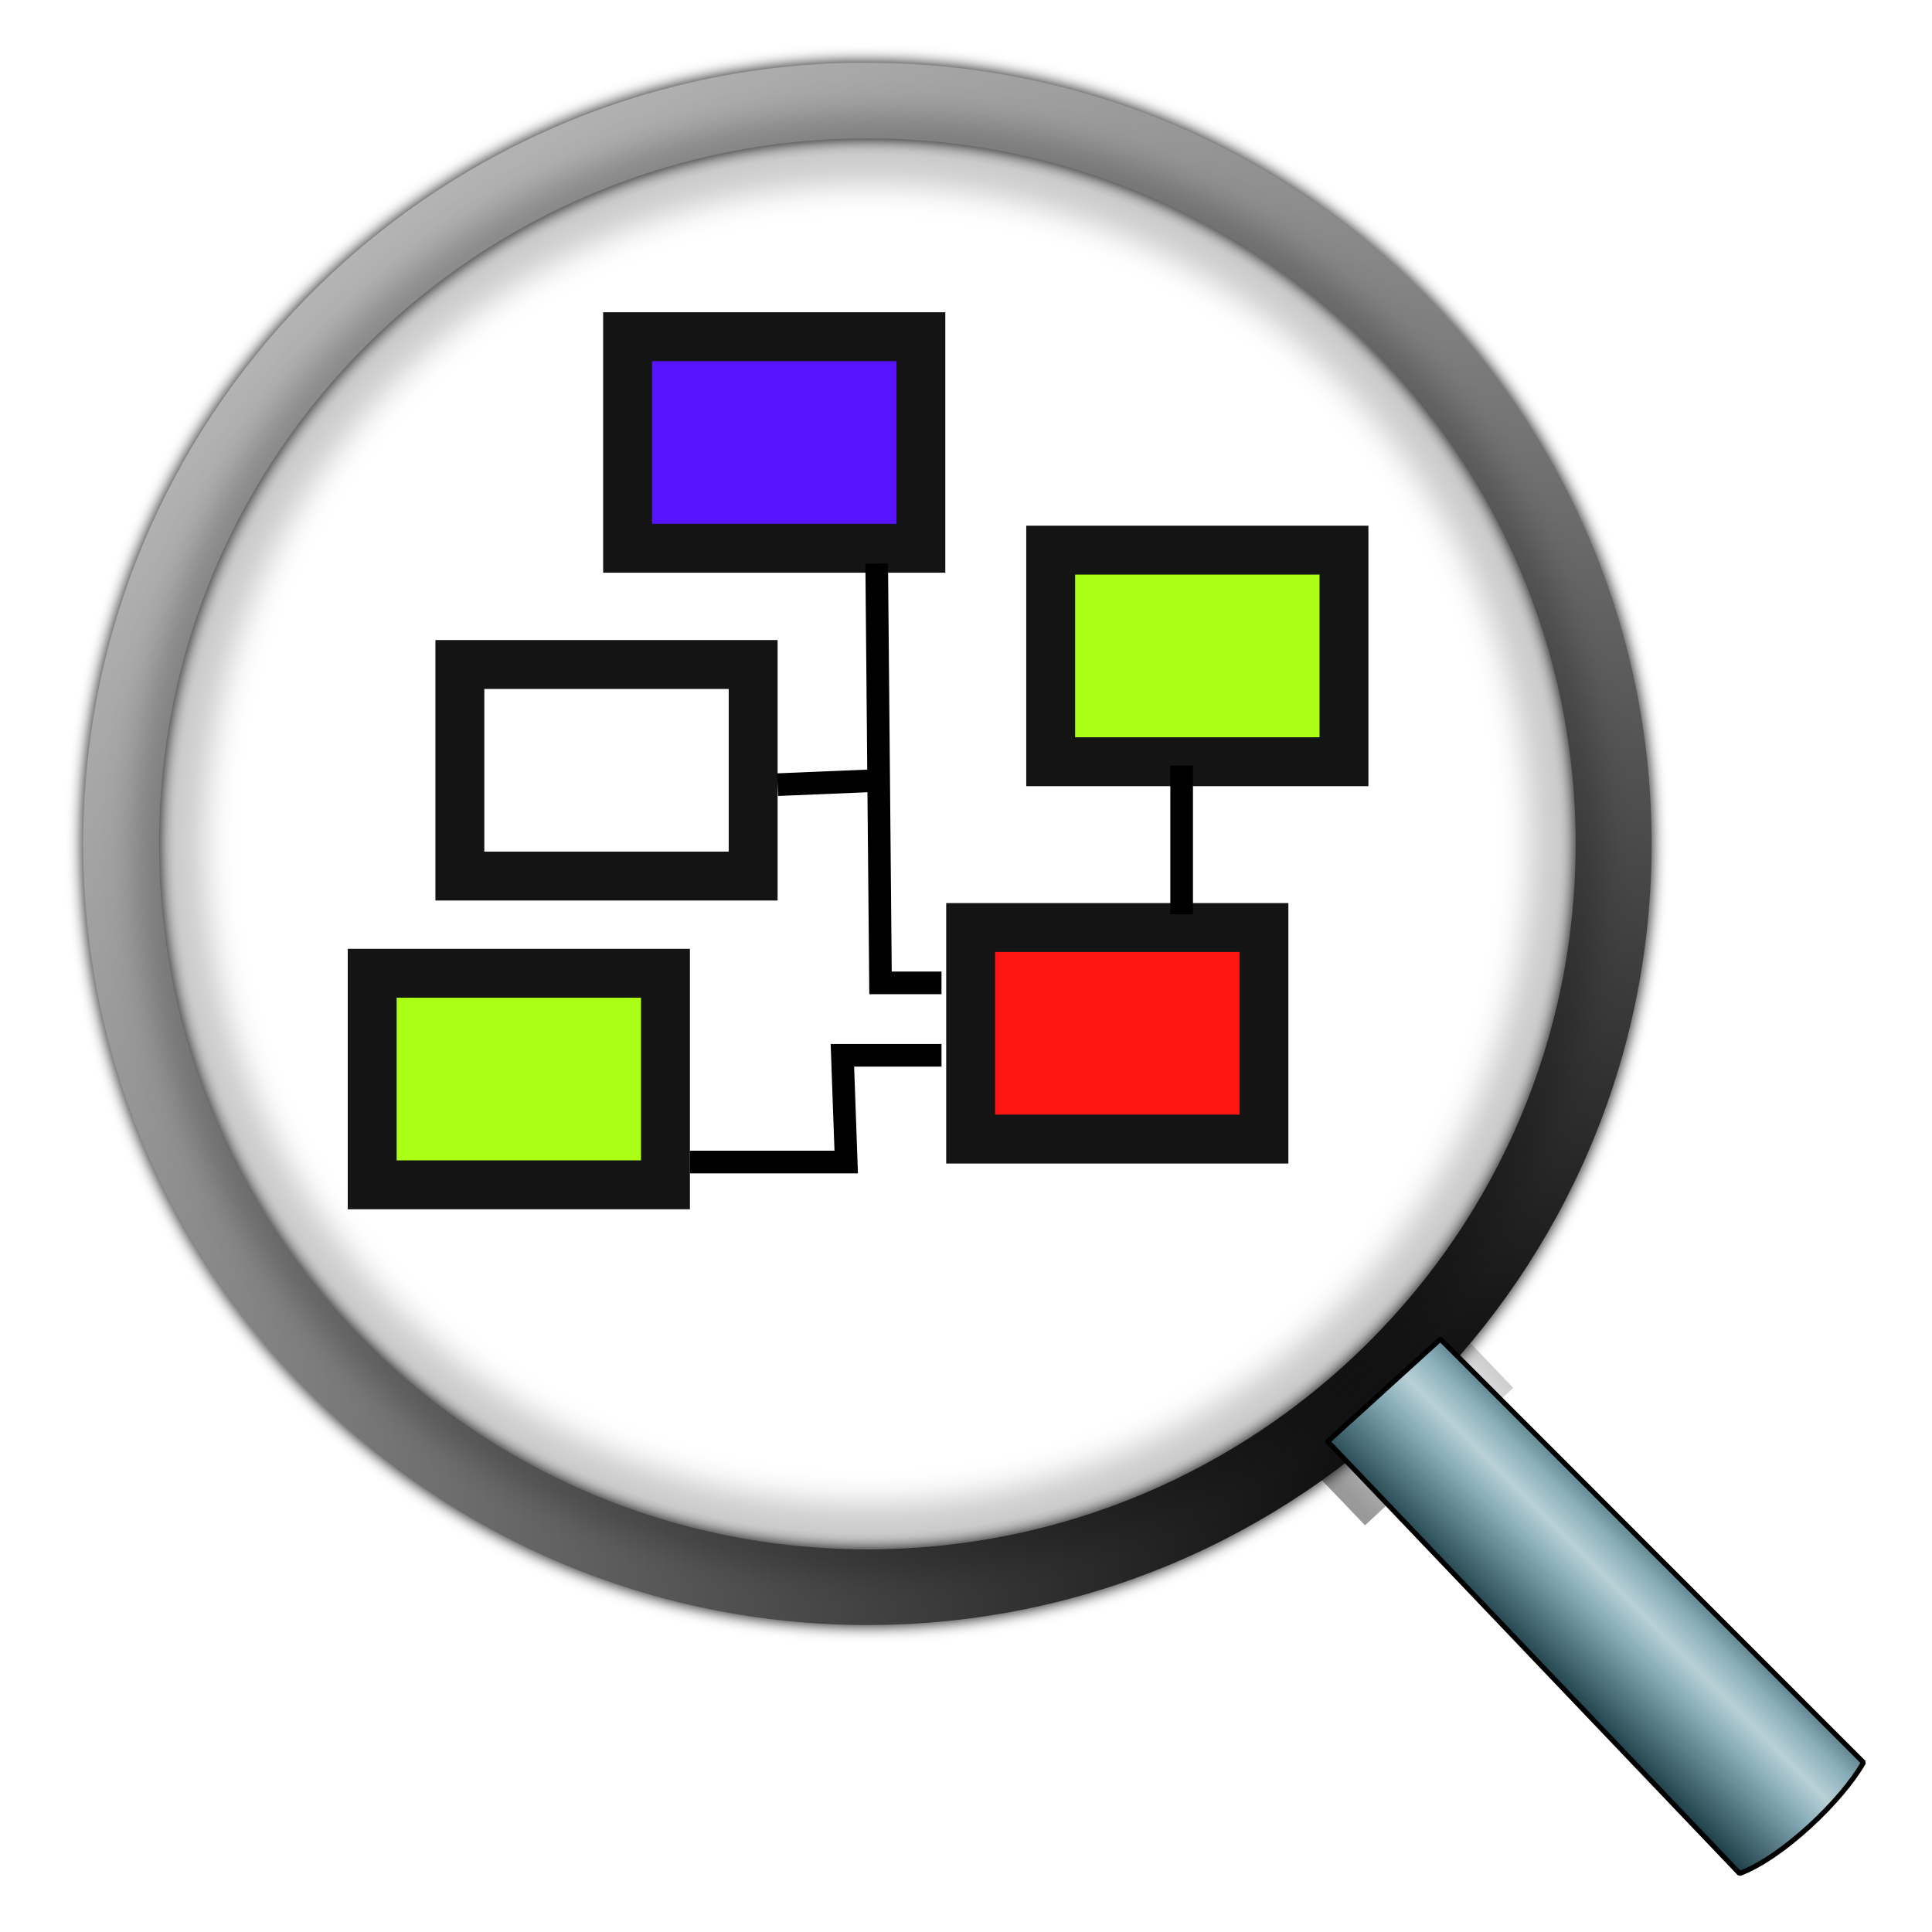
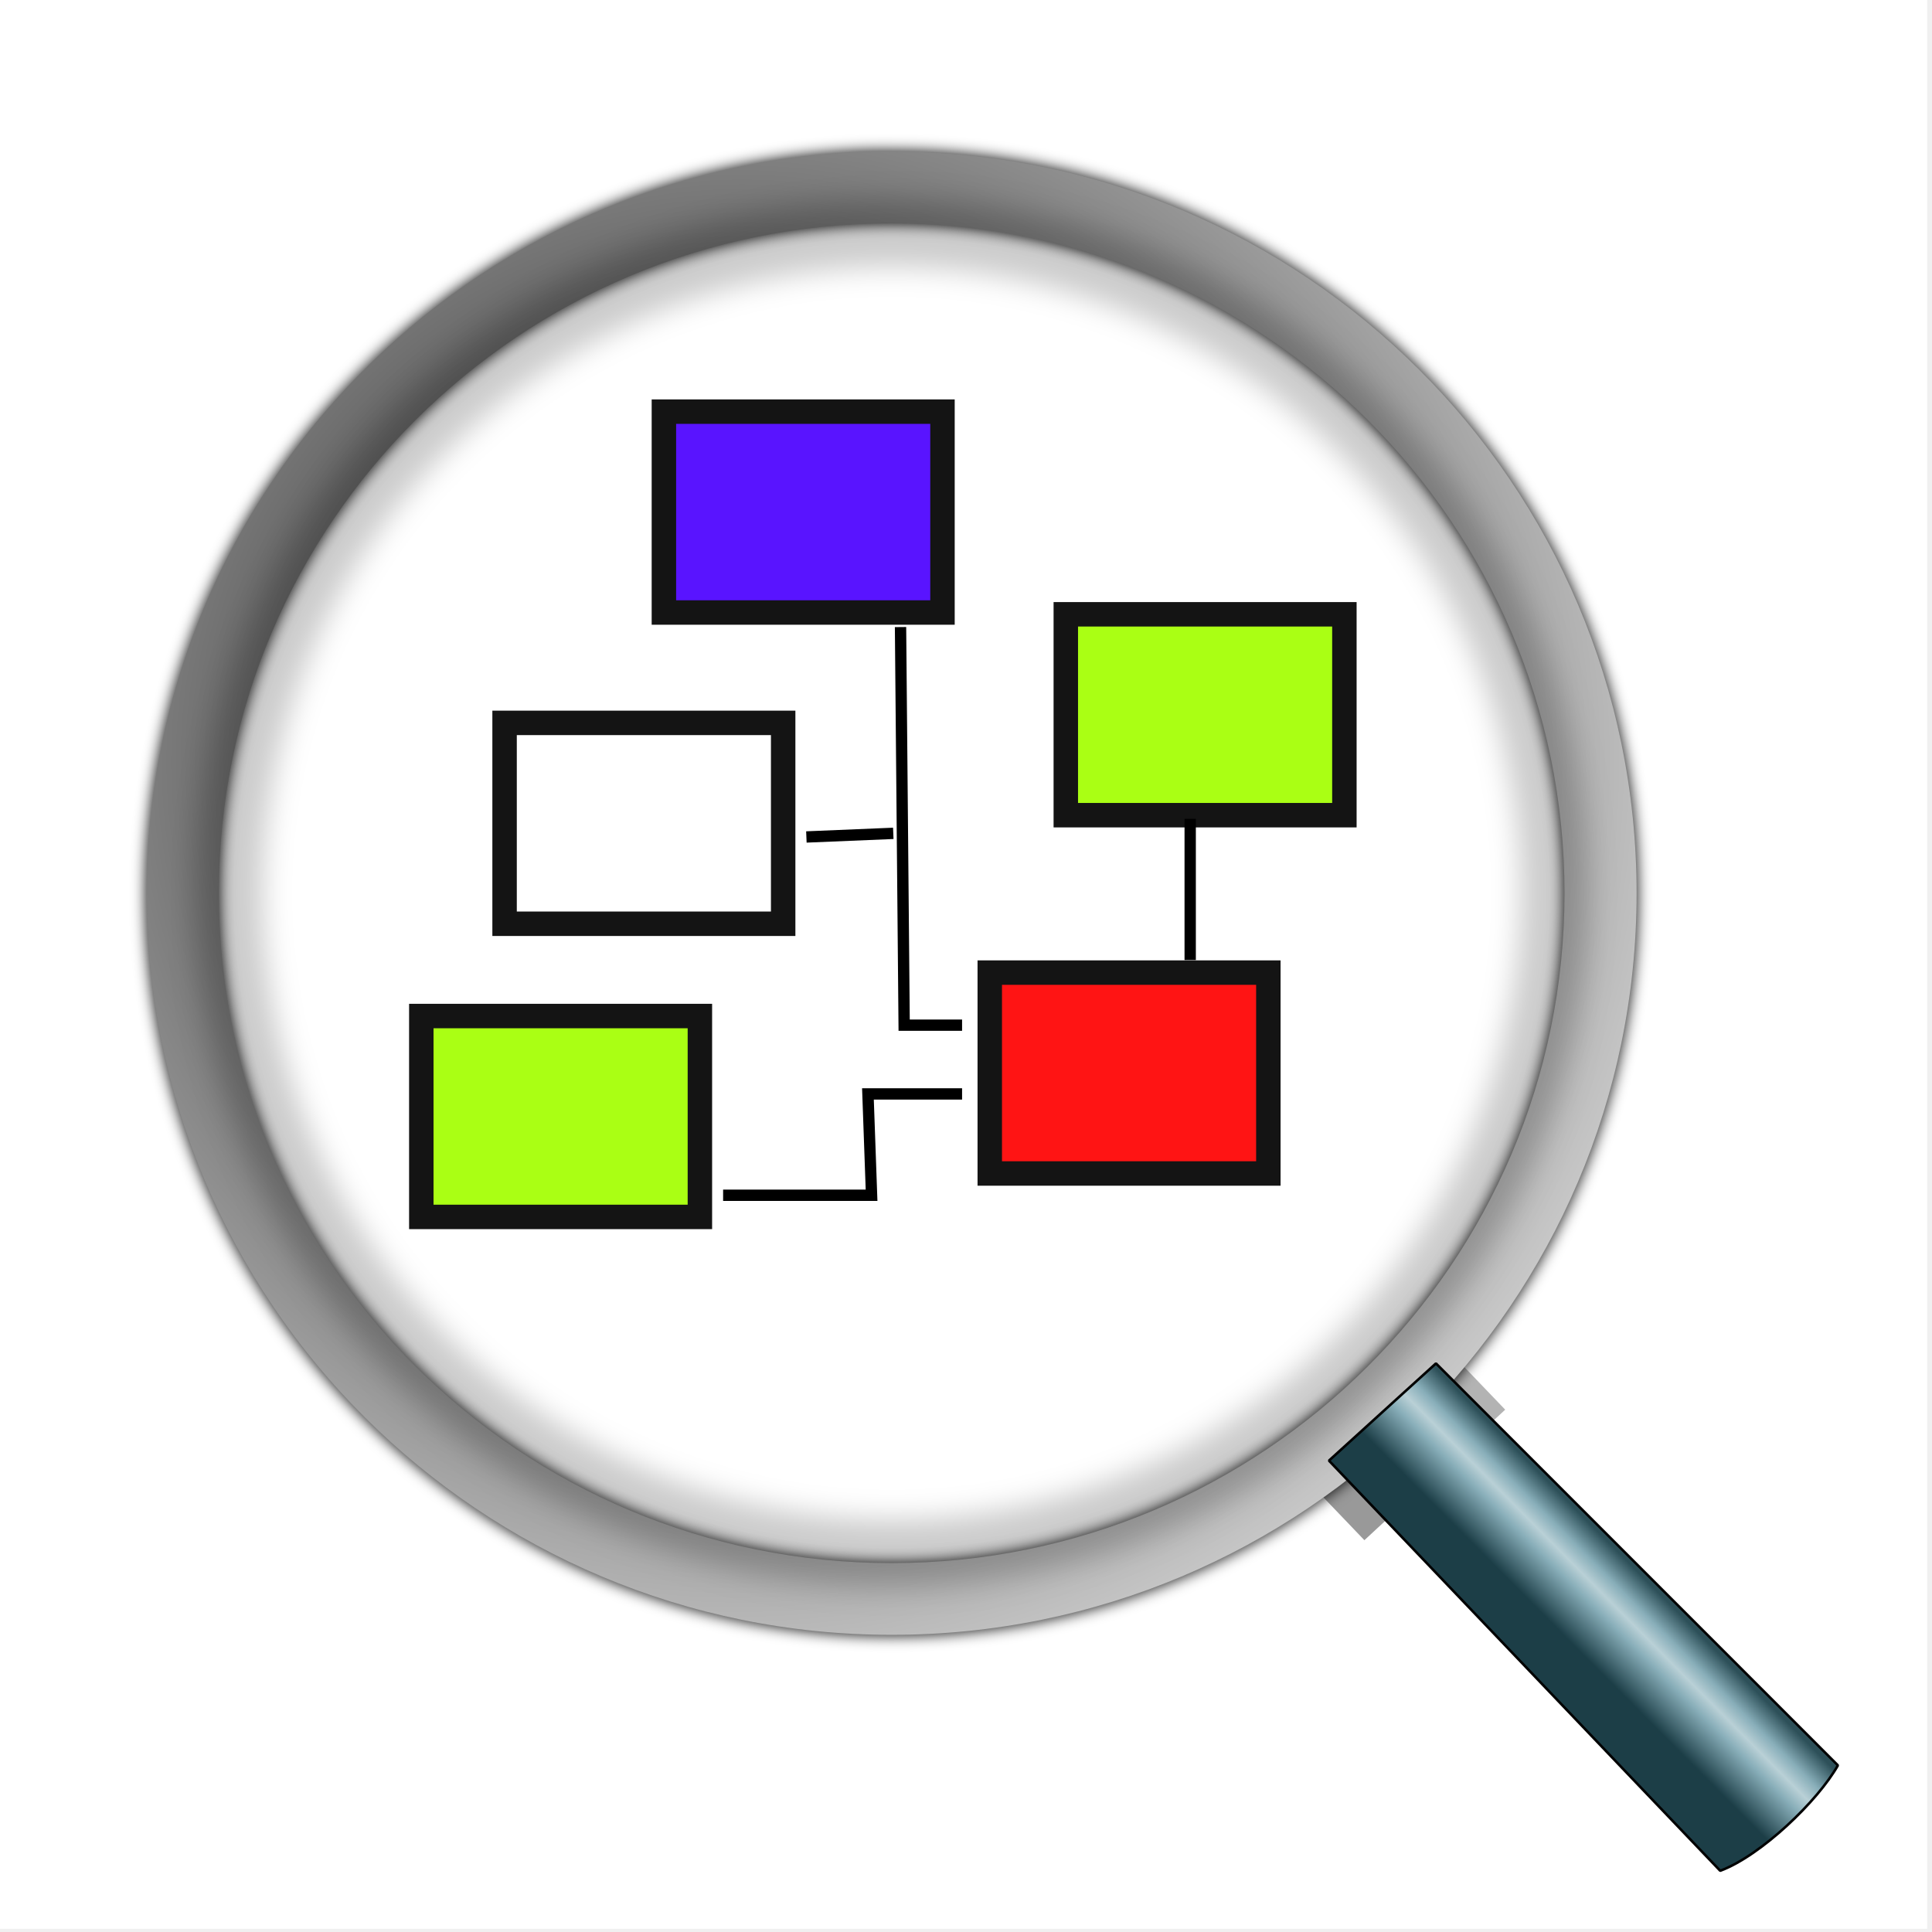
- <svg xmlns="http://www.w3.org/2000/svg" xmlns:xlink="http://www.w3.org/1999/xlink" width="512" height="512" id="svg3825" version="1.1">
+ <svg xmlns="http://www.w3.org/2000/svg" xmlns:xlink="http://www.w3.org/1999/xlink" width="1024" height="1024" id="svg3825" version="1.1">
  <defs id="defs3827">
-     <radialGradient r="77.5" gradientTransform="matrix(-1.5376 -2.6632 2.6658 -1.5391 315.77 494.99)" cx="123.17" cy="7.966" gradientUnits="userSpaceOnUse" id="radialGradient4445">
+     <radialGradient r="77.5" gradientTransform="matrix(-1.5376,-2.6632,2.6658,-1.5391,315.77,494.99)" cx="123.17" cy="7.966" gradientUnits="userSpaceOnUse" id="radialGradient4445">
      <stop offset="0" id="stop3861" />
      <stop offset="1" stop-color="#fff" id="stop3863" />
    </radialGradient>
-     <radialGradient r="63.571" gradientTransform="matrix(3.5098 -.30766 .30795 3.5131 -437.61 -122.81)" cx="168.98" cy="84.004" gradientUnits="userSpaceOnUse" id="radialGradient4443">
+     <radialGradient r="63.571" gradientTransform="matrix(3.5098,-0.30766,0.30795,3.5131,-437.61,-122.81)" cx="168.98" cy="84.004" gradientUnits="userSpaceOnUse" id="radialGradient4443">
      <stop offset="0" stop-opacity=".4" stop-color="#dcdcf7" id="stop4451" />
      <stop offset="1" stop-color="#dcdcf7" id="stop4453" />
    </radialGradient>
-     <linearGradient y2="97.025" x2="125.64" gradientTransform="translate(-82.69 -1.3263)" y1="37.357" gradientUnits="userSpaceOnUse" x1="217.86" id="linearGradient4441">
+     <linearGradient y2="97.025" x2="125.64" gradientTransform="translate(-82.69,-1.3263)" y1="37.357" gradientUnits="userSpaceOnUse" x1="217.86" id="linearGradient4441">
      <stop offset="0" stop-color="#fff" id="stop3808" />
      <stop offset="1" stop-opacity="0" stop-color="#fff" id="stop3810" />
    </linearGradient>
-     <linearGradient y2="110.64" x2="62.749" gradientTransform="translate(2.1429 .71429)" y1="132.79" gradientUnits="userSpaceOnUse" x1="38.214" id="linearGradient4439">
+     <linearGradient y2="110.64" x2="62.749" gradientTransform="translate(2.1429,0.71429)" y1="132.79" gradientUnits="userSpaceOnUse" x1="38.214" id="linearGradient4439">
      <stop offset="0" stop-color="#fff" id="stop3895" />
      <stop offset="1" stop-opacity="0" stop-color="#fff" id="stop3897" />
    </linearGradient>
-     <linearGradient y2="135.29" x2="149.56" gradientTransform="translate(2.1429 .71429)" y1="151.45" gradientUnits="userSpaceOnUse" x1="132.33" id="linearGradient4429">
+     <linearGradient y2="135.29" x2="149.56" gradientTransform="translate(2.1429,0.71429)" y1="151.45" gradientUnits="userSpaceOnUse" x1="132.33" id="linearGradient4429">
      <stop offset="0" stop-color="#999" id="stop4425" />
      <stop offset=".555" stop-color="#f2f2f2" id="stop4431" />
      <stop offset="1" stop-color="#b3b3b3" id="stop4427" />
    </linearGradient>
-     <linearGradient y2="177.52" y1="203.86" gradientTransform="translate(2.1429 .71429)" x2="199.41" gradientUnits="userSpaceOnUse" x1="171.43" id="linearGradient3983-997-724-991">
+     <linearGradient y2="177.52" y1="203.86" gradientTransform="translate(2.1429,0.71429)" x2="199.41" gradientUnits="userSpaceOnUse" x1="171.43" id="linearGradient3983-997-724-991">
      <stop offset="0" stop-color="#1c3e47" id="stop4348" />
      <stop offset=".428" stop-color="#88aeb9" id="stop4435" />
      <stop offset=".585" stop-color="#b9d0d6" id="stop4437" />
      <stop offset=".745" stop-color="#88aeb9" id="stop4350" />
      <stop offset="1" stop-color="#2d5059" id="stop4352" />
    </linearGradient>
    <filter id="filter3971">
      <feGaussianBlur stdDeviation="1.449" id="feGaussianBlur3973" />
    </filter>
    <filter id="filter3881">
      <feGaussianBlur stdDeviation="0.775" id="feGaussianBlur3883" />
    </filter>
    <radialGradient r="77.5" gradientTransform="matrix(-1.5376,-2.6632,2.6658,-1.5391,315.77,494.99)" cx="123.17" cy="7.966" gradientUnits="userSpaceOnUse" id="radialGradient4445-9">
      <stop offset="0" id="stop3861-7" />
      <stop offset="1" stop-color="#fff" id="stop3863-4" />
    </radialGradient>
    <radialGradient r="63.571" gradientTransform="matrix(3.5098,-0.30766,0.30795,3.5131,-437.61,-122.81)" cx="168.98" cy="84.004" gradientUnits="userSpaceOnUse" id="radialGradient4443-3">
      <stop offset="0" stop-opacity=".4" stop-color="#dcdcf7" id="stop4451-4" />
      <stop offset="1" stop-color="#dcdcf7" id="stop4453-6" />
    </radialGradient>
    <linearGradient y2="97.025" x2="125.64" gradientTransform="translate(-82.69,-1.3263)" y1="37.357" gradientUnits="userSpaceOnUse" x1="217.86" id="linearGradient4441-4">
      <stop offset="0" stop-color="#fff" id="stop3808-0" />
      <stop offset="1" stop-opacity="0" stop-color="#fff" id="stop3810-6" />
    </linearGradient>
    <linearGradient y2="110.64" x2="62.749" gradientTransform="translate(2.1429,0.71429)" y1="132.79" gradientUnits="userSpaceOnUse" x1="38.214" id="linearGradient4439-3">
      <stop offset="0" stop-color="#fff" id="stop3895-9" />
      <stop offset="1" stop-opacity="0" stop-color="#fff" id="stop3897-8" />
    </linearGradient>
    <linearGradient y2="135.29" x2="149.56" gradientTransform="translate(2.1429,0.71429)" y1="151.45" gradientUnits="userSpaceOnUse" x1="132.33" id="linearGradient4429-9">
      <stop offset="0" stop-color="#999" id="stop4425-6" />
      <stop offset=".555" stop-color="#f2f2f2" id="stop4431-1" />
      <stop offset="1" stop-color="#b3b3b3" id="stop4427-7" />
    </linearGradient>
    <linearGradient y2="177.52" y1="203.86" gradientTransform="translate(2.1429,0.71429)" x2="199.41" gradientUnits="userSpaceOnUse" x1="171.43" id="linearGradient3983-997-724-991-1">
      <stop offset="0" stop-color="#1c3e47" id="stop4348-2" />
      <stop offset=".428" stop-color="#88aeb9" id="stop4435-8" />
      <stop offset=".585" stop-color="#b9d0d6" id="stop4437-3" />
      <stop offset=".745" stop-color="#88aeb9" id="stop4350-9" />
      <stop offset="1" stop-color="#2d5059" id="stop4352-9" />
    </linearGradient>
    <filter id="filter3971-4">
      <feGaussianBlur stdDeviation="1.449" id="feGaussianBlur3973-8" />
    </filter>
    <filter id="filter3881-4">
      <feGaussianBlur stdDeviation="0.775" id="feGaussianBlur3883-3" />
    </filter>
    <filter id="filter3881-4-3">
      <feGaussianBlur id="feGaussianBlur3883-3-4" stdDeviation="0.775" />
    </filter>
    <filter id="filter3971-4-9">
      <feGaussianBlur id="feGaussianBlur3973-8-4" stdDeviation="1.449" />
    </filter>
    <linearGradient id="linearGradient3983-997-724-991-1-5" x1="171.43" gradientUnits="userSpaceOnUse" x2="199.41" gradientTransform="translate(2.1429,0.71429)" y1="203.86" y2="177.52">
      <stop id="stop4348-2-5" stop-color="#1c3e47" offset="0" />
      <stop id="stop4435-8-1" stop-color="#88aeb9" offset=".428" />
      <stop id="stop4437-3-1" stop-color="#b9d0d6" offset=".585" />
      <stop id="stop4350-9-2" stop-color="#88aeb9" offset=".745" />
      <stop id="stop4352-9-2" stop-color="#2d5059" offset="1" />
    </linearGradient>
    <linearGradient id="linearGradient4429-9-7" x1="132.33" gradientUnits="userSpaceOnUse" y1="151.45" gradientTransform="translate(2.1429,0.71429)" x2="149.56" y2="135.29">
      <stop id="stop4425-6-1" stop-color="#999" offset="0" />
      <stop id="stop4431-1-9" stop-color="#f2f2f2" offset=".555" />
      <stop id="stop4427-7-8" stop-color="#b3b3b3" offset="1" />
    </linearGradient>
    <linearGradient id="linearGradient4439-3-1" x1="38.214" gradientUnits="userSpaceOnUse" y1="132.79" gradientTransform="translate(2.1429,0.71429)" x2="62.749" y2="110.64">
      <stop id="stop3895-9-7" stop-color="#fff" offset="0" />
      <stop id="stop3897-8-5" stop-color="#fff" stop-opacity="0" offset="1" />
    </linearGradient>
    <linearGradient id="linearGradient4441-4-2" x1="217.86" gradientUnits="userSpaceOnUse" y1="37.357" gradientTransform="translate(-82.69,-1.3263)" x2="125.64" y2="97.025">
      <stop id="stop3808-0-4" stop-color="#fff" offset="0" />
      <stop id="stop3810-6-8" stop-color="#fff" stop-opacity="0" offset="1" />
    </linearGradient>
    <radialGradient id="radialGradient4443-3-8" gradientUnits="userSpaceOnUse" cy="84.004" cx="168.98" gradientTransform="matrix(3.5098,-0.30766,0.30795,3.5131,-437.61,-122.81)" r="63.571">
      <stop id="stop4451-4-6" stop-color="#dcdcf7" stop-opacity=".4" offset="0" />
      <stop id="stop4453-6-6" stop-color="#dcdcf7" offset="1" />
    </radialGradient>
    <radialGradient id="radialGradient4445-9-9" gradientUnits="userSpaceOnUse" cy="7.966" cx="123.17" gradientTransform="matrix(-1.5376,-2.6632,2.6658,-1.5391,315.77,494.99)" r="77.5">
      <stop id="stop3861-7-4" offset="0" />
      <stop id="stop3863-4-8" stop-color="#fff" offset="1" />
    </radialGradient>
    <filter id="filter3881-0">
      <feGaussianBlur id="feGaussianBlur3883-6" stdDeviation="0.775" />
    </filter>
    <filter id="filter3971-9">
      <feGaussianBlur id="feGaussianBlur3973-4" stdDeviation="1.449" />
    </filter>
-     <linearGradient id="linearGradient3983-997-724-991-2" x1="171.43" gradientUnits="userSpaceOnUse" x2="199.41" gradientTransform="translate(2.1429 .71429)" y1="203.86" y2="177.52">
+     <linearGradient id="linearGradient3983-997-724-991-2" x1="171.43" gradientUnits="userSpaceOnUse" x2="199.41" gradientTransform="translate(2.1429,0.71429)" y1="203.86" y2="177.52">
      <stop id="stop4348-0" stop-color="#1c3e47" offset="0" />
      <stop id="stop4435-3" stop-color="#88aeb9" offset=".428" />
      <stop id="stop4437-9" stop-color="#b9d0d6" offset=".585" />
      <stop id="stop4350-2" stop-color="#88aeb9" offset=".745" />
      <stop id="stop4352-0" stop-color="#2d5059" offset="1" />
    </linearGradient>
-     <linearGradient id="linearGradient4429-4" x1="132.33" gradientUnits="userSpaceOnUse" y1="151.45" gradientTransform="translate(2.1429 .71429)" x2="149.56" y2="135.29">
+     <linearGradient id="linearGradient4429-4" x1="132.33" gradientUnits="userSpaceOnUse" y1="151.45" gradientTransform="translate(2.1429,0.71429)" x2="149.56" y2="135.29">
      <stop id="stop4425-3" stop-color="#999" offset="0" />
      <stop id="stop4431-9" stop-color="#f2f2f2" offset=".555" />
      <stop id="stop4427-1" stop-color="#b3b3b3" offset="1" />
    </linearGradient>
-     <linearGradient id="linearGradient4439-5" x1="38.214" gradientUnits="userSpaceOnUse" y1="132.79" gradientTransform="translate(2.1429 .71429)" x2="62.749" y2="110.64">
+     <linearGradient id="linearGradient4439-5" x1="38.214" gradientUnits="userSpaceOnUse" y1="132.79" gradientTransform="translate(2.1429,0.71429)" x2="62.749" y2="110.64">
      <stop id="stop3895-4" stop-color="#fff" offset="0" />
      <stop id="stop3897-3" stop-color="#fff" stop-opacity="0" offset="1" />
    </linearGradient>
-     <linearGradient id="linearGradient4441-9" x1="217.86" gradientUnits="userSpaceOnUse" y1="37.357" gradientTransform="translate(-82.69 -1.3263)" x2="125.64" y2="97.025">
+     <linearGradient id="linearGradient4441-9" x1="217.86" gradientUnits="userSpaceOnUse" y1="37.357" gradientTransform="translate(-82.69,-1.3263)" x2="125.64" y2="97.025">
      <stop id="stop3808-1" stop-color="#fff" offset="0" />
      <stop id="stop3810-5" stop-color="#fff" stop-opacity="0" offset="1" />
    </linearGradient>
-     <radialGradient id="radialGradient4443-9" gradientUnits="userSpaceOnUse" cy="84.004" cx="168.98" gradientTransform="matrix(3.5098 -.30766 .30795 3.5131 -437.61 -122.81)" r="63.571">
+     <radialGradient id="radialGradient4443-9" gradientUnits="userSpaceOnUse" cy="84.004" cx="168.98" gradientTransform="matrix(3.5098,-0.30766,0.30795,3.5131,-437.61,-122.81)" r="63.571">
      <stop id="stop4451-1" stop-color="#dcdcf7" stop-opacity=".4" offset="0" />
      <stop id="stop4453-1" stop-color="#dcdcf7" offset="1" />
    </radialGradient>
-     <radialGradient id="radialGradient4445-5" gradientUnits="userSpaceOnUse" cy="7.966" cx="123.17" gradientTransform="matrix(-1.5376 -2.6632 2.6658 -1.5391 315.77 494.99)" r="77.5">
+     <radialGradient id="radialGradient4445-5" gradientUnits="userSpaceOnUse" cy="7.966" cx="123.17" gradientTransform="matrix(-1.5376,-2.6632,2.6658,-1.5391,315.77,494.99)" r="77.5">
      <stop id="stop3861-75" offset="0" />
      <stop id="stop3863-7" stop-color="#fff" offset="1" />
    </radialGradient>
-     <linearGradient xlink:href="#linearGradient3983-997-724-991-2" id="linearGradient6174" gradientUnits="userSpaceOnUse" gradientTransform="matrix(1.373718,0,0,1.30184,172.7048,718.1976)" x1="171.43" y1="203.86" x2="199.41" y2="177.52" />
+     <linearGradient xlink:href="#linearGradient3983-997-724-991-2" id="linearGradient6174" gradientUnits="userSpaceOnUse" gradientTransform="matrix(1.373718,0,0,1.30184,172.7048,206.1976)" x1="171.43" y1="203.86" x2="199.41" y2="177.52" />
    <linearGradient xlink:href="#linearGradient4439-5" id="linearGradient6178" gradientUnits="userSpaceOnUse" gradientTransform="matrix(2.681656,0,0,2.67096,2.814531,532.6554)" x1="38.214" y1="132.79" x2="62.749" y2="110.64" />
    <linearGradient xlink:href="#linearGradient4441-9" id="linearGradient6181" gradientUnits="userSpaceOnUse" gradientTransform="matrix(2.681656,0,0,2.67096,-224.6781,527.2051)" x1="217.86" y1="37.357" x2="125.64" y2="97.025" />
-     <radialGradient xlink:href="#radialGradient4445-5" id="radialGradient6184" gradientUnits="userSpaceOnUse" gradientTransform="matrix(-4.123314,-7.113301,7.148758,-4.110875,843.8545,1852.846)" cx="123.17" cy="7.966" r="77.5" />
-     <linearGradient xlink:href="#linearGradient4429-4" id="linearGradient6188" gradientUnits="userSpaceOnUse" gradientTransform="matrix(2.681656,0,0,2.67096,2.814531,532.6554)" x1="132.33" y1="151.45" x2="149.56" y2="135.29" />
+     <radialGradient xlink:href="#radialGradient4445-5" id="radialGradient6184" gradientUnits="userSpaceOnUse" gradientTransform="matrix(-4.123314,-7.113301,7.148758,-4.110875,843.8545,1340.846)" cx="123.17" cy="7.966" r="77.5" />
+     <linearGradient xlink:href="#linearGradient4429-4" id="linearGradient6188" gradientUnits="userSpaceOnUse" gradientTransform="matrix(2.681656,0,0,2.67096,2.81453,20.65545)" x1="132.33" y1="151.45" x2="149.56" y2="135.29" />
+     <linearGradient xlink:href="#radialGradient4445-9-9" id="linearGradient4270" x1="1018.013" y1="676.362" x2="107.428" y2="210.839" gradientUnits="userSpaceOnUse" spreadMethod="pad" />
  </defs>
-   <g id="layer1" transform="translate(0,-540.3622)">
-     <rect style="opacity:1;fill:#ffffff;fill-opacity:1;fill-rule:nonzero;stroke:none;stroke-width:1;stroke-linecap:butt;stroke-linejoin:round;stroke-miterlimit:10;stroke-dasharray:none;stroke-opacity:1" id="rect4258" width="512" height="512" x="0" y="540.362" />
-     <path style="fill:url(#linearGradient6188);fill-rule:evenodd" id="path4421" d="m 348.204,930.43 13.542,14.156 39.286,-36.432 -13.569,-14.156 -39.259,36.432 z" />
-     <path style="filter:url(#filter3881-0)" id="path3871" d="m 162.885,560.449 c -41.857,1.062 -75.5,35.388 -75.5,77.5 3e-4,42.78 34.72,77.5 77.5,77.5 42.78,0 77.5,-34.72 77.5,-77.5 0,-42.78 -34.72,-77.5 -77.5,-77.5 -0.668,-10e-5 -1.335,-0.017 -2,-10e-5 z m 2,7.5 c 38.64,0 70,31.36 70,70 0,38.64 -31.36,70 -70,70 -38.64,0 -70,-31.36 -70,-70 0,-38.64 31.36,-70 70,-70 z" transform="matrix(2.681656,0,0,2.67096,-212.3029,-939.935)" />
-     <path style="fill:url(#radialGradient6184)" id="path3790" d="M 224.499,557.003 C 112.253,559.84 22.034,651.523 22.034,764.002 c 8.05e-4,114.264 93.107,206.999 207.828,206.999 114.721,0 207.828,-92.736 207.828,-206.999 0,-114.264 -93.107,-206.999 -207.828,-206.999 -1.791,-2.7e-4 -3.58,-0.045 -5.363,-2.7e-4 z m 5.363,20.032 c 103.619,0 187.716,83.761 187.716,186.967 0,103.206 -84.097,186.967 -187.716,186.967 -103.619,0 -187.716,-83.761 -187.716,-186.967 0,-103.206 84.097,-186.967 187.716,-186.967 z" />
-     <path style="opacity:0.2;filter:url(#filter3971-9)" id="path3845" d="m 163.016,565.499 c -39.13,0.993 -70.58,33.082 -70.58,72.45 0,39.99 32.457,72.45 72.45,72.45 39.989,0 72.449,-32.46 72.449,-72.45 0,-39.992 -32.46,-72.45 -72.449,-72.45 -0.625,0 -1.249,-0.016 -1.87,0 z m 1.87,7.011 c 36.119,0 65.439,29.317 65.439,65.439 0,36.12 -29.32,65.44 -65.439,65.44 -36.122,0 -65.439,-29.32 -65.439,-65.44 0,-36.122 29.317,-65.439 65.439,-65.439 z" transform="matrix(2.681656,0,0,2.67096,-212.3029,-939.935)" />
-     <path style="fill:url(#linearGradient6174);fill-rule:evenodd;stroke:#000000;stroke-width:1.337px;stroke-linejoin:bevel" id="path3975" d="m 351.861,922.373 109.156,114.484 c 11.443,-4.27 27.282,-19.554 32.832,-29.422 l -112.137,-112.193 -29.851,27.13 z" />
-     <rect style="opacity:0.919;color:#000000;fill:#ff0000;fill-opacity:1;fill-rule:nonzero;stroke:#000000;stroke-width:12.956;stroke-linecap:butt;stroke-linejoin:miter;stroke-miterlimit:4.525;stroke-opacity:1;stroke-dasharray:none;stroke-dashoffset:0;marker:none;visibility:visible;display:inline;overflow:visible;enable-background:accumulate" id="rect3018" width="77.722" height="56.068" x="257.231" y="786.164" />
-     <rect y="716.463" x="121.871" height="56.068" width="77.722" id="rect6194" style="opacity:0.919;color:#000000;fill:#ffffff;fill-opacity:1;fill-rule:nonzero;stroke:#000000;stroke-width:12.956;stroke-linecap:butt;stroke-linejoin:miter;stroke-miterlimit:4.525;stroke-opacity:1;stroke-dasharray:none;stroke-dashoffset:0;marker:none;visibility:visible;display:inline;overflow:visible;enable-background:accumulate" />
-     <rect style="opacity:0.919;color:#000000;fill:#a3ff00;fill-opacity:1;fill-rule:nonzero;stroke:#000000;stroke-width:12.956;stroke-linecap:butt;stroke-linejoin:miter;stroke-miterlimit:4.525;stroke-opacity:1;stroke-dasharray:none;stroke-dashoffset:0;marker:none;visibility:visible;display:inline;overflow:visible;enable-background:accumulate" id="rect6196" width="77.722" height="56.068" x="98.637" y="798.285" />
-     <rect y="686.158" x="278.444" height="56.068" width="77.722" id="rect6198" style="opacity:0.919;color:#000000;fill:#a3ff00;fill-opacity:1;fill-rule:nonzero;stroke:#000000;stroke-width:12.956;stroke-linecap:butt;stroke-linejoin:miter;stroke-miterlimit:4.525;stroke-opacity:1;stroke-dasharray:none;stroke-dashoffset:0;marker:none;visibility:visible;display:inline;overflow:visible;enable-background:accumulate" />
-     <rect y="629.59" x="166.318" height="56.068" width="77.722" id="rect6200" style="opacity:0.919;color:#000000;fill:#4b00ff;fill-opacity:1;fill-rule:nonzero;stroke:#000000;stroke-width:12.956;stroke-linecap:butt;stroke-linejoin:miter;stroke-miterlimit:4.525;stroke-opacity:1;stroke-dasharray:none;stroke-dashoffset:0;marker:none;visibility:visible;display:inline;overflow:visible;enable-background:accumulate" />
-     <path style="fill:none;stroke:#000000;stroke-width:6;stroke-linecap:butt;stroke-linejoin:miter;stroke-opacity:1;stroke-miterlimit:4;stroke-dasharray:none" d="m 232.335,149.355 1.01,111.117 16.162,0" id="path6202" transform="translate(0,540.3622)" />
-     <path style="fill:none;stroke:#000000;stroke-width:6;stroke-linecap:butt;stroke-linejoin:miter;stroke-opacity:1;stroke-miterlimit:4;stroke-dasharray:none" d="m 206.071,207.944 24.244,-1.01" id="path6204" transform="translate(0,540.3622)" />
-     <path style="fill:none;stroke:#000000;stroke-width:6;stroke-linecap:butt;stroke-linejoin:miter;stroke-opacity:1;stroke-miterlimit:4;stroke-dasharray:none" d="m 182.838,307.949 41.416,0 -1.01,-28.284 26.264,0" id="path6206" transform="translate(0,540.3622)" />
-     <path style="fill:none;stroke:#000000;stroke-width:6;stroke-linecap:butt;stroke-linejoin:miter;stroke-opacity:1;stroke-miterlimit:4;stroke-dasharray:none" d="m 313.147,202.893 0,39.396" id="path6210" transform="translate(0,540.3622)" />
-     <rect style="opacity:0.034;color:#000000;fill:#ffffff;fill-opacity:0;fill-rule:nonzero;stroke:none;stroke-width:6;stroke-linecap:butt;stroke-linejoin:miter;stroke-miterlimit:4;stroke-opacity:1;stroke-dasharray:none;stroke-dashoffset:0;marker:none;visibility:visible;display:inline;overflow:visible;enable-background:accumulate" id="rect6214" width="503.056" height="506.086" x="5.051" y="5.914" transform="translate(0,540.3622)" />
+   <g id="layer1" transform="translate(0,-28.36218)">
+     <rect style="opacity:1;fill:url(#linearGradient4270);fill-opacity:1;fill-rule:nonzero;stroke:none;stroke-width:1;stroke-linecap:butt;stroke-linejoin:round;stroke-miterlimit:10;stroke-dasharray:none;stroke-opacity:1" id="rect4258" width="1024" height="1024" x="-2.558" y="26.676" />
+     <path style="fill:url(#linearGradient6188);fill-rule:evenodd" id="path4421" d="m 697.427,817.818 25.728,26.882 74.636,-69.183 -25.779,-26.882 -74.585,69.183 z" />
+     <path style="filter:url(#filter3881-0)" id="path3871" d="m 162.885,560.449 c -41.857,1.062 -75.5,35.388 -75.5,77.5 3e-4,42.78 34.72,77.5 77.5,77.5 42.78,0 77.5,-34.72 77.5,-77.5 0,-42.78 -34.72,-77.5 -77.5,-77.5 -0.668,-10e-5 -1.335,-0.017 -2,-10e-5 z m 2,7.5 c 38.64,0 70,31.36 70,70 0,38.64 -31.36,70 -70,70 -38.64,0 -70,-31.36 -70,-70 0,-38.64 31.36,-70 70,-70 z" transform="matrix(5.094604,0,0,5.072039,-367.4227,-2733.925)" />
+     <path style="fill:url(#radialGradient6184)" id="path3790" d="M 462.413,108.696 C 249.168,114.083 77.77,288.185 77.77,501.779 77.772,718.761 254.655,894.862 472.602,894.862 c 217.947,0 394.832,-176.101 394.832,-393.083 0,-216.982 -176.885,-393.083 -394.832,-393.083 -3.403,-5.1e-4 -6.801,-0.086 -10.189,-5.1e-4 z m 10.189,38.041 c 196.855,0 356.622,159.059 356.622,355.043 0,195.984 -159.767,355.043 -356.622,355.043 -196.856,0 -356.622,-159.059 -356.622,-355.043 0,-195.984 159.767,-355.043 356.622,-355.043 z" />
+     <path style="opacity:0.2;filter:url(#filter3971-9)" id="path3845" d="m 163.016,565.499 c -39.13,0.993 -70.58,33.082 -70.58,72.45 0,39.99 32.457,72.45 72.45,72.45 39.989,0 72.449,-32.46 72.449,-72.45 0,-39.992 -32.46,-72.45 -72.449,-72.45 -0.625,0 -1.249,-0.016 -1.87,0 z m 1.87,7.011 c 36.119,0 65.439,29.317 65.439,65.439 0,36.12 -29.32,65.44 -65.439,65.44 -36.122,0 -65.439,-29.32 -65.439,-65.44 0,-36.122 29.317,-65.439 65.439,-65.439 z" transform="matrix(5.094604,0,0,5.072039,-367.4227,-2733.925)" />
+     <path style="fill:url(#linearGradient6174);fill-rule:evenodd;stroke:#000000;stroke-width:1.337px;stroke-linejoin:bevel" id="path3975" d="m 704.375,802.518 207.374,217.4 c 21.74,-8.109 51.83,-37.132 62.374,-55.871 L 761.086,750.998 704.375,802.518 Z" />
+     <rect style="color:#000000;display:inline;overflow:visible;visibility:visible;opacity:0.919;fill:#ff0000;fill-opacity:1;fill-rule:nonzero;stroke:#000000;stroke-width:12.956;stroke-linecap:butt;stroke-linejoin:miter;stroke-miterlimit:4.525;stroke-dasharray:none;stroke-dashoffset:0;stroke-opacity:1;marker:none;enable-background:accumulate" id="rect3018" width="147.656" height="106.471" x="524.597" y="543.862" />
+     <rect y="411.504" x="267.44" height="106.471" width="147.656" id="rect6194" style="color:#000000;display:inline;overflow:visible;visibility:visible;opacity:0.919;fill:#ffffff;fill-opacity:1;fill-rule:nonzero;stroke:#000000;stroke-width:12.956;stroke-linecap:butt;stroke-linejoin:miter;stroke-miterlimit:4.525;stroke-dasharray:none;stroke-dashoffset:0;stroke-opacity:1;marker:none;enable-background:accumulate" />
+     <rect style="color:#000000;display:inline;overflow:visible;visibility:visible;opacity:0.919;fill:#a3ff00;fill-opacity:1;fill-rule:nonzero;stroke:#000000;stroke-width:12.956;stroke-linecap:butt;stroke-linejoin:miter;stroke-miterlimit:4.525;stroke-dasharray:none;stroke-dashoffset:0;stroke-opacity:1;marker:none;enable-background:accumulate" id="rect6196" width="147.656" height="106.471" x="223.301" y="566.881" />
+     <rect y="353.957" x="564.898" height="106.471" width="147.656" id="rect6198" style="color:#000000;display:inline;overflow:visible;visibility:visible;opacity:0.919;fill:#a3ff00;fill-opacity:1;fill-rule:nonzero;stroke:#000000;stroke-width:12.956;stroke-linecap:butt;stroke-linejoin:miter;stroke-miterlimit:4.525;stroke-dasharray:none;stroke-dashoffset:0;stroke-opacity:1;marker:none;enable-background:accumulate" />
+     <rect y="246.535" x="351.88" height="106.471" width="147.656" id="rect6200" style="color:#000000;display:inline;overflow:visible;visibility:visible;opacity:0.919;fill:#4b00ff;fill-opacity:1;fill-rule:nonzero;stroke:#000000;stroke-width:12.956;stroke-linecap:butt;stroke-linejoin:miter;stroke-miterlimit:4.525;stroke-dasharray:none;stroke-dashoffset:0;stroke-opacity:1;marker:none;enable-background:accumulate" />
+     <path style="fill:none;stroke:#000000;stroke-width:6;stroke-linecap:butt;stroke-linejoin:miter;stroke-miterlimit:4;stroke-dasharray:none;stroke-opacity:1" d="m 477.3,360.715 1.919,211.006 30.705,0" id="path6202" />
+     <path style="fill:none;stroke:#000000;stroke-width:6;stroke-linecap:butt;stroke-linejoin:miter;stroke-miterlimit:4;stroke-dasharray:none;stroke-opacity:1" d="m 427.403,471.973 46.058,-1.918" id="path6204" />
+     <path style="fill:none;stroke:#000000;stroke-width:6;stroke-linecap:butt;stroke-linejoin:miter;stroke-miterlimit:4;stroke-dasharray:none;stroke-opacity:1" d="m 383.264,661.878 78.683,0 -1.919,-53.711 49.896,0" id="path6206" />
+     <path style="fill:none;stroke:#000000;stroke-width:6;stroke-linecap:butt;stroke-linejoin:miter;stroke-miterlimit:4;stroke-dasharray:none;stroke-opacity:1" d="m 630.826,462.382 0,74.811" id="path6210" />
+     <rect style="color:#000000;display:inline;overflow:visible;visibility:visible;opacity:0.034;fill:#ffffff;fill-opacity:0;fill-rule:nonzero;stroke:none;stroke-width:6;stroke-linecap:butt;stroke-linejoin:miter;stroke-miterlimit:4;stroke-dasharray:none;stroke-dashoffset:0;stroke-opacity:1;marker:none;enable-background:accumulate" id="rect6214" width="955.705" height="961.036" x="45.505" y="88.326" />
  </g>
</svg>
